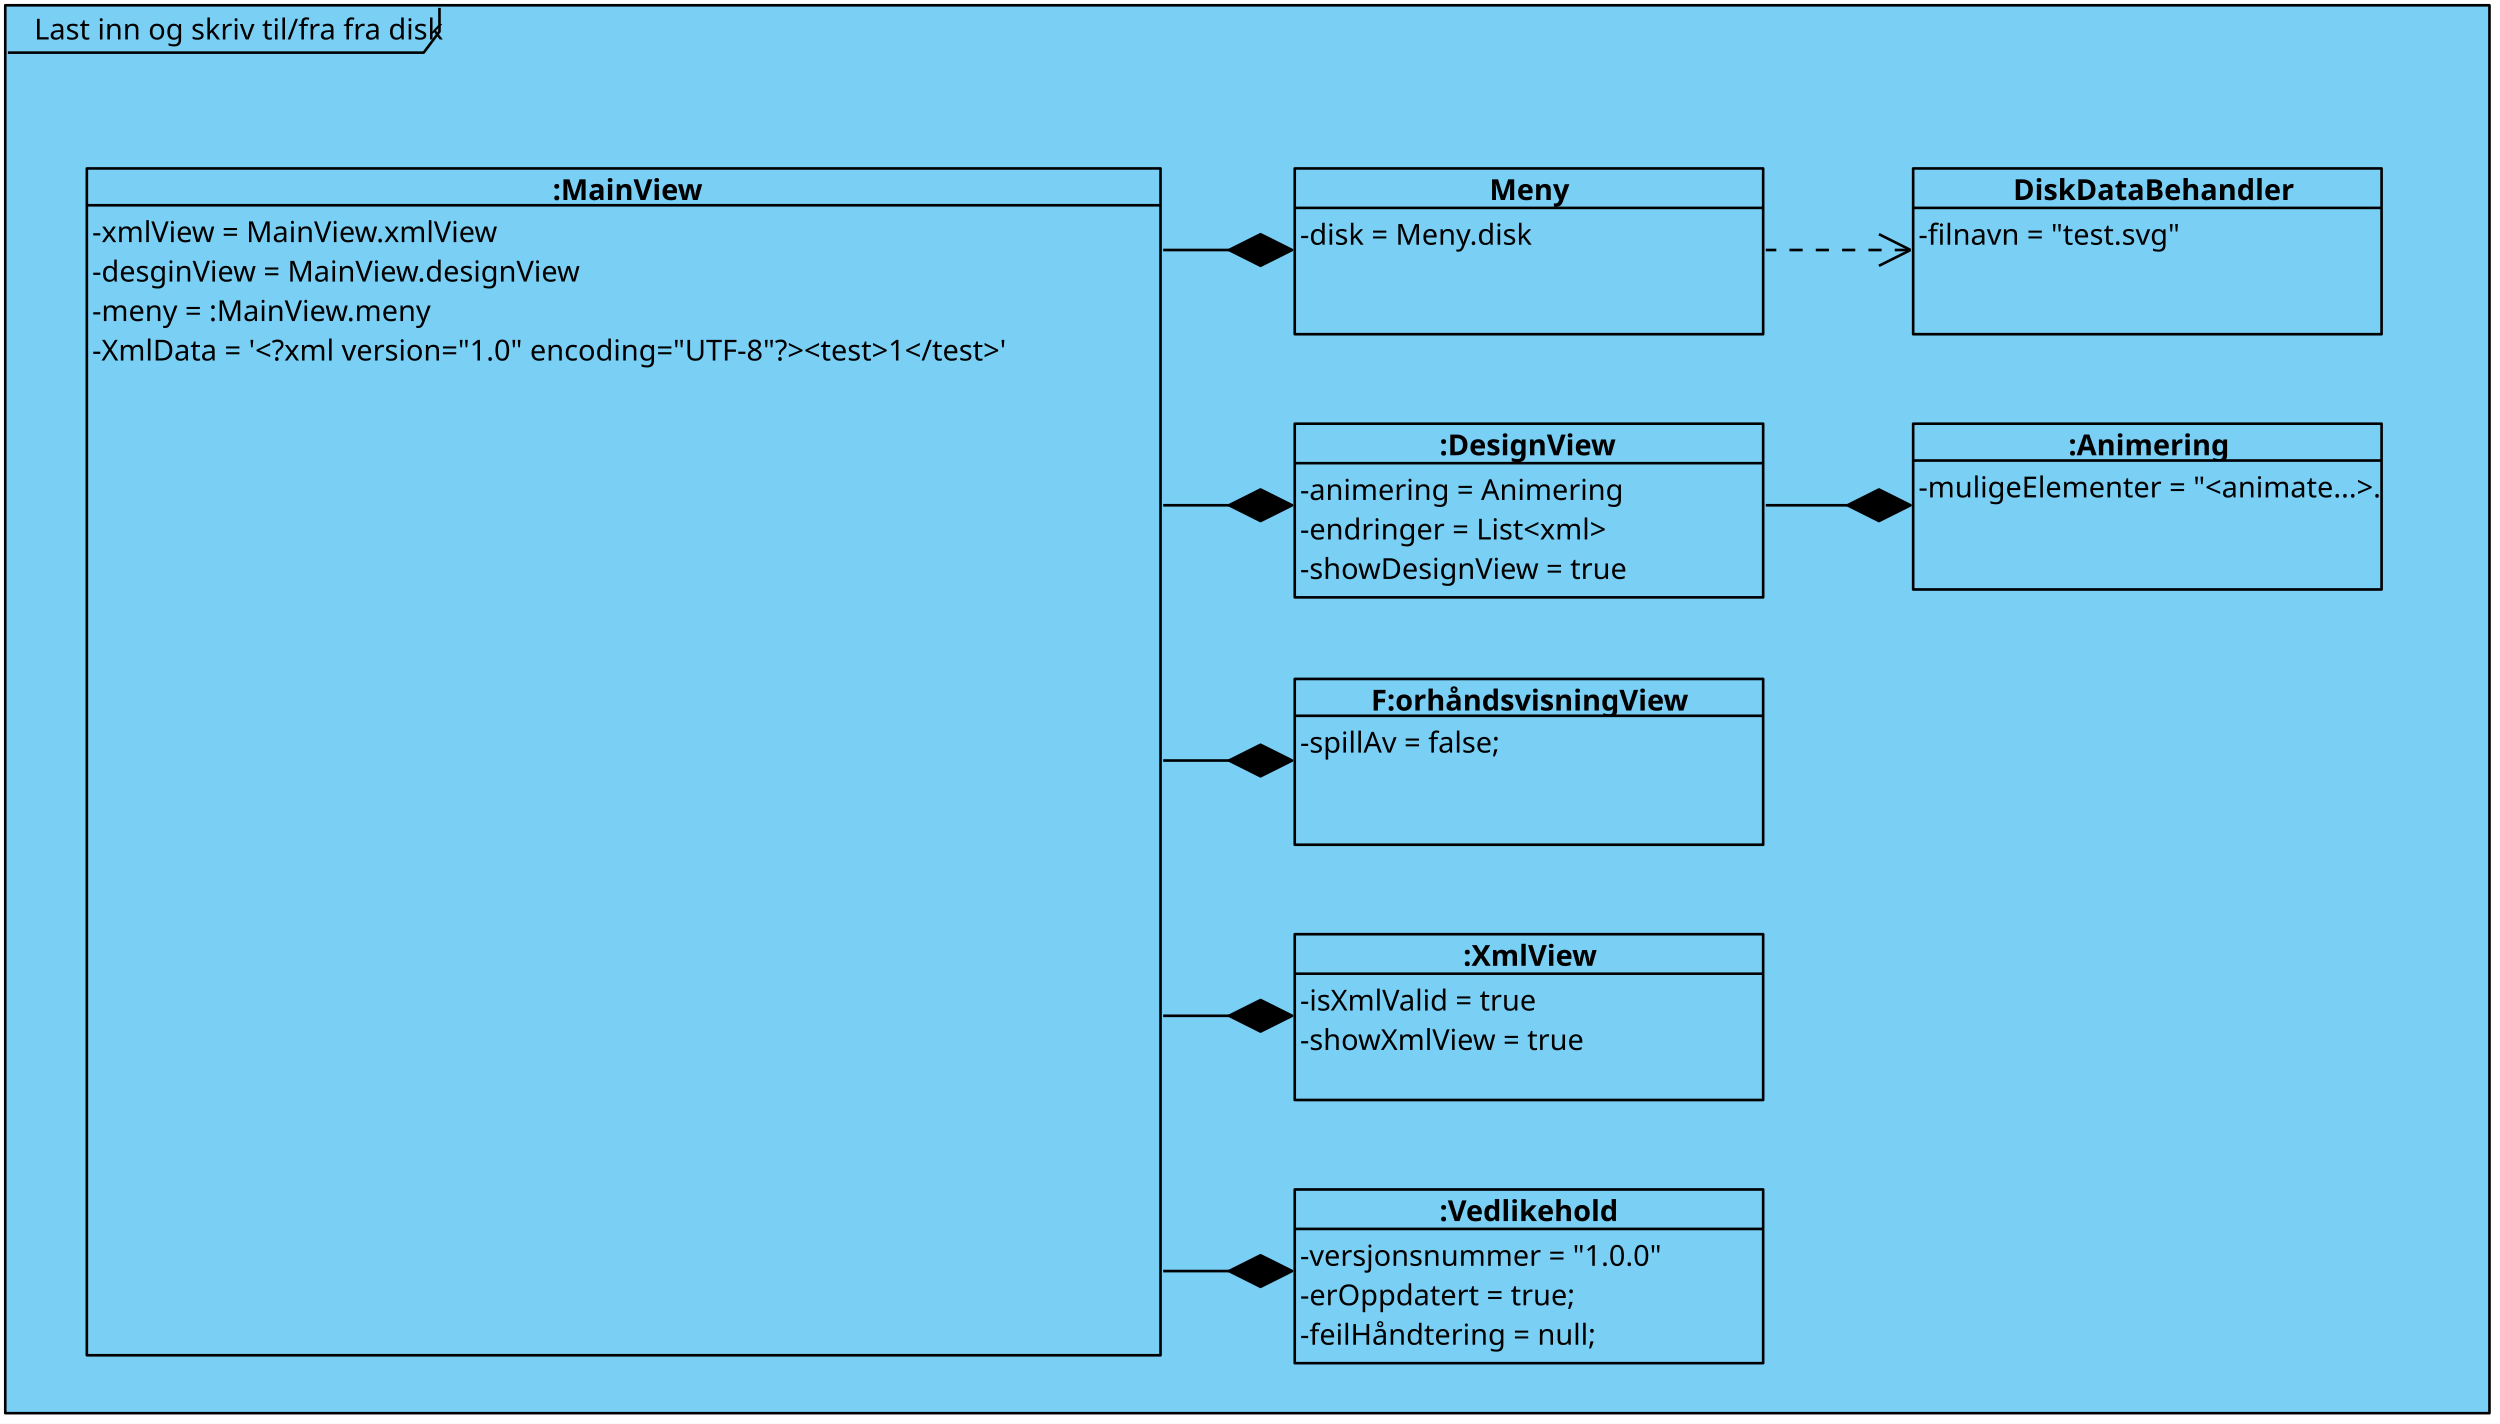
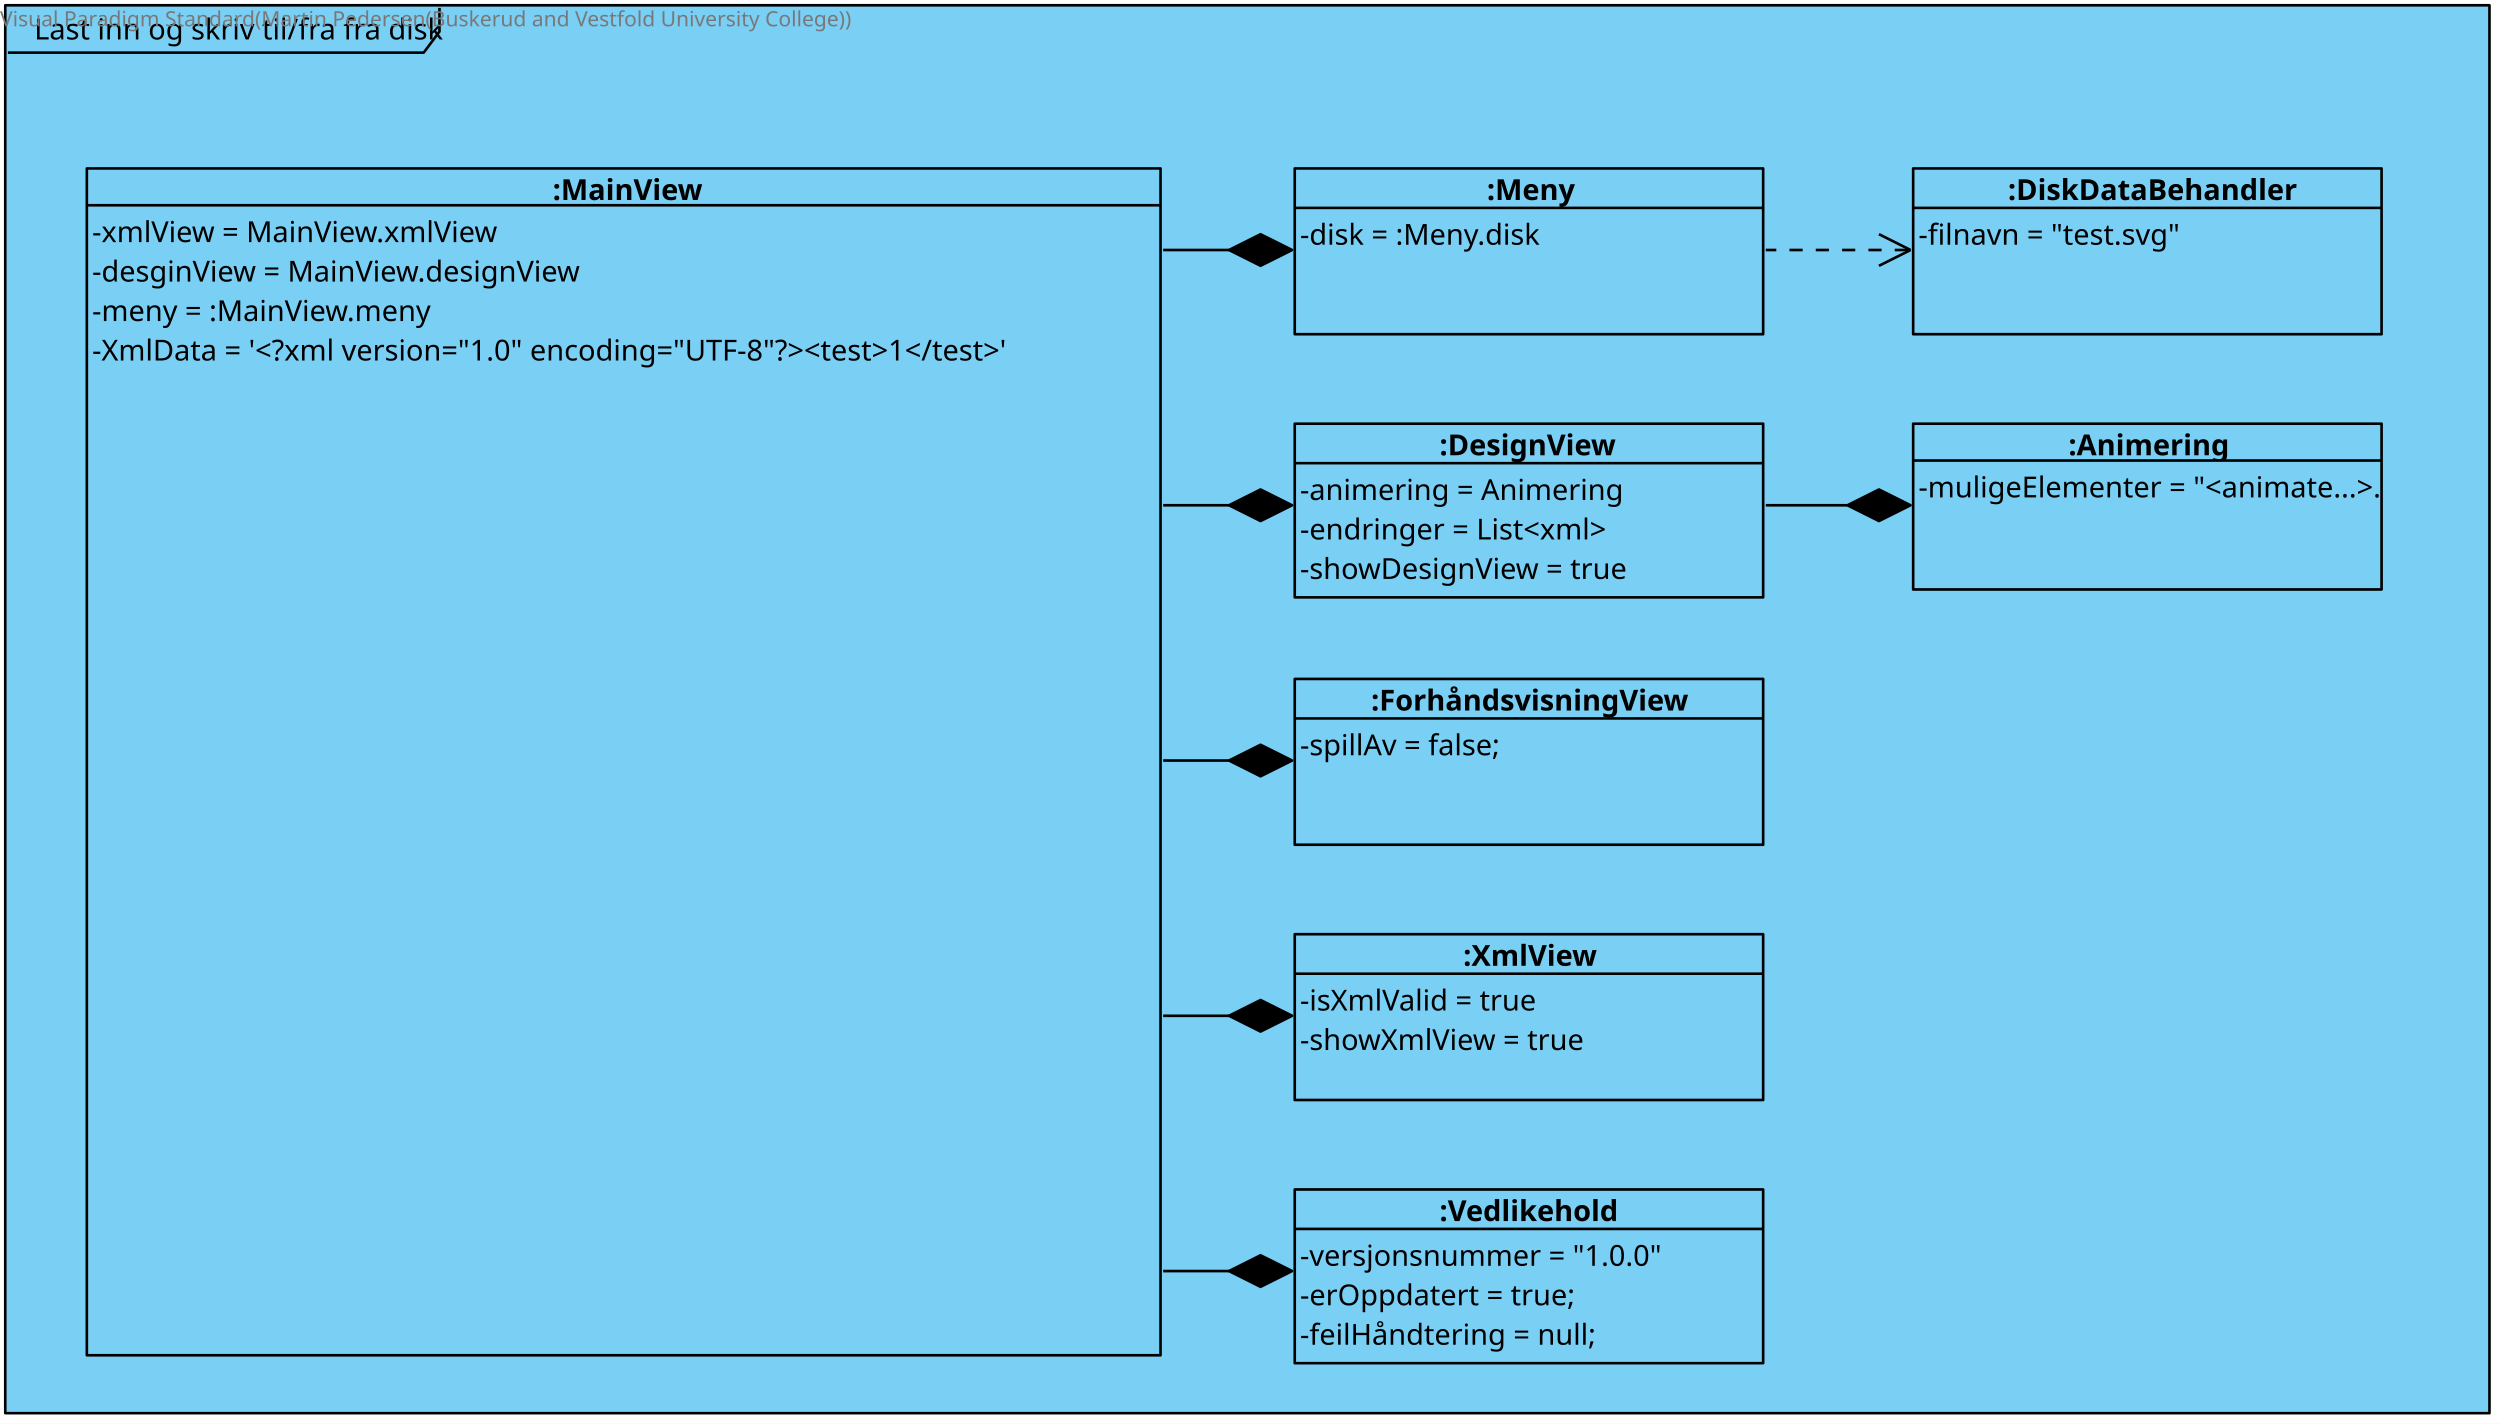
<svg xmlns="http://www.w3.org/2000/svg" fill-opacity="0" color-rendering="auto" color-interpolation="auto" text-rendering="auto" stroke="rgb(0,0,0)" stroke-linecap="square" width="950" stroke-miterlimit="10" shape-rendering="auto" stroke-opacity="0" fill="rgb(0,0,0)" stroke-dasharray="none" font-weight="normal" stroke-width="1" height="541" font-family="'Dialog'" font-style="normal" stroke-linejoin="miter" font-size="12" stroke-dashoffset="0" image-rendering="auto">
  <defs id="genericDefs" />
  <g>
    <defs id="defs1">
      <clipPath clipPathUnits="userSpaceOnUse" id="clipPath1">
        <path d="M-7 -7 L955 -7 L955 546 L-7 546 L-7 -7 Z" />
      </clipPath>
      <clipPath clipPathUnits="userSpaceOnUse" id="clipPath2">
        <path d="M0 0 L0 535 L944 535 L944 0 Z" />
      </clipPath>
      <clipPath clipPathUnits="userSpaceOnUse" id="clipPath3">
        <path d="M0 0 L0 18 L165 18 L165 0 Z" />
      </clipPath>
      <clipPath clipPathUnits="userSpaceOnUse" id="clipPath4">
        <path d="M-7 -7 L419 -7 L419 462 L-7 462 L-7 -7 Z" />
      </clipPath>
      <clipPath clipPathUnits="userSpaceOnUse" id="clipPath5">
        <path d="M0 0 L0 437 L408 437 L408 0 Z" />
      </clipPath>
      <clipPath clipPathUnits="userSpaceOnUse" id="clipPath6">
        <path d="M0 0 L0 14 L408 14 L408 0 Z" />
      </clipPath>
      <clipPath clipPathUnits="userSpaceOnUse" id="clipPath7">
        <path d="M-7 -7 L189 -7 L189 74 L-7 74 L-7 -7 Z" />
      </clipPath>
      <clipPath clipPathUnits="userSpaceOnUse" id="clipPath8">
        <path d="M0 0 L0 49 L178 49 L178 0 Z" />
      </clipPath>
      <clipPath clipPathUnits="userSpaceOnUse" id="clipPath9">
        <path d="M0 0 L0 14 L178 14 L178 0 Z" />
      </clipPath>
      <clipPath clipPathUnits="userSpaceOnUse" id="clipPath10">
        <path d="M0 0 L0 48 L178 48 L178 0 Z" />
      </clipPath>
      <clipPath clipPathUnits="userSpaceOnUse" id="clipPath11">
        <path d="M0 0 L0 15 L178 15 L178 0 Z" />
      </clipPath>
      <clipPath clipPathUnits="userSpaceOnUse" id="clipPath12">
        <path d="M-7 -7 L189 -7 L189 77 L-7 77 L-7 -7 Z" />
      </clipPath>
      <clipPath clipPathUnits="userSpaceOnUse" id="clipPath13">
        <path d="M0 0 L0 51 L178 51 L178 0 Z" />
      </clipPath>
      <clipPath clipPathUnits="userSpaceOnUse" id="clipPath14">
        <path d="M0 0 L103 0 L103 54 L0 54 L0 0 Z" />
      </clipPath>
      <clipPath clipPathUnits="userSpaceOnUse" id="clipPath15">
        <path d="M0 0 L0 54 L103 54 L103 0 Z" />
      </clipPath>
      <clipPath clipPathUnits="userSpaceOnUse" id="clipPath16">
        <path d="M0 0 L109 0 L109 54 L0 54 L0 0 Z" />
      </clipPath>
      <clipPath clipPathUnits="userSpaceOnUse" id="clipPath17">
        <path d="M0 0 L0 54 L109 54 L109 0 Z" />
      </clipPath>
      <clipPath clipPathUnits="userSpaceOnUse" id="clipPath18">
        <path d="M0 0 L153 0 L153 104 L0 104 L0 0 Z" />
      </clipPath>
      <clipPath clipPathUnits="userSpaceOnUse" id="clipPath19">
        <path d="M0 0 L0 104 L153 104 L153 0 Z" />
      </clipPath>
    </defs>
    <g fill="white" text-rendering="geometricPrecision" fill-opacity="1" stroke-opacity="1" stroke="white">
      <rect x="0" width="950" height="541" y="0" stroke="none" />
    </g>
    <g font-size="11" transform="translate(2,2)" fill-opacity="1" fill="rgb(122,207,245)" text-rendering="geometricPrecision" image-rendering="optimizeQuality" font-family="sans-serif" stroke="rgb(122,207,245)" stroke-opacity="1">
      <rect x="0" width="944" height="535" y="0" clip-path="url(#clipPath1)" stroke="none" />
    </g>
    <g stroke-linecap="butt" font-size="11" transform="translate(2,2)" fill-opacity="1" fill="black" text-rendering="geometricPrecision" image-rendering="optimizeQuality" font-family="sans-serif" stroke-linejoin="round" stroke="black" stroke-opacity="1" stroke-miterlimit="0">
      <rect fill="none" x="0" width="944" height="535" y="0" clip-path="url(#clipPath1)" />
      <path fill="none" d="M165 1 L165 10 L159 18 L1 18" clip-path="url(#clipPath2)" />
    </g>
    <g font-size="11" transform="translate(3,3)" fill-opacity="1" fill="black" text-rendering="geometricPrecision" image-rendering="optimizeQuality" font-family="sans-serif" stroke="black" stroke-opacity="1">
      <text x="10" xml:space="preserve" y="12" clip-path="url(#clipPath3)" stroke="none">Last inn og skriv til/fra fra disk</text>
    </g>
    <g font-size="11" transform="translate(33,64)" fill-opacity="1" fill="rgb(122,207,245)" text-rendering="geometricPrecision" image-rendering="optimizeQuality" font-family="sans-serif" stroke="rgb(122,207,245)" font-weight="bold" stroke-opacity="1">
      <rect x="0" width="408" height="451" y="0" clip-path="url(#clipPath4)" stroke="none" />
    </g>
    <g fill-opacity="1" text-rendering="geometricPrecision" stroke="black" stroke-linecap="butt" transform="translate(33,64)" stroke-miterlimit="0" stroke-opacity="1" fill="black" font-weight="bold" font-family="sans-serif" stroke-linejoin="round" font-size="11" image-rendering="optimizeQuality">
      <rect fill="none" x="0" width="408" height="451" y="0" clip-path="url(#clipPath4)" />
      <line y2="14" fill="none" x1="0" clip-path="url(#clipPath4)" x2="408" y1="14" />
    </g>
    <g font-size="11" transform="matrix(1,0,0,1,33,78)" fill-opacity="1" fill="black" text-rendering="geometricPrecision" image-rendering="optimizeQuality" font-family="sans-serif" stroke="black" stroke-opacity="1">
      <text x="2" xml:space="preserve" y="14" clip-path="url(#clipPath5)" stroke="none">-xmlView = MainView.xmlView</text>
    </g>
    <g font-size="11" transform="matrix(1,0,0,1,33,78)" fill-opacity="1" fill="black" text-rendering="geometricPrecision" image-rendering="optimizeQuality" font-family="sans-serif" stroke="black" stroke-opacity="1">
      <text x="2" xml:space="preserve" y="29" clip-path="url(#clipPath5)" stroke="none">-desginView = MainView.designView</text>
    </g>
    <g font-size="11" transform="matrix(1,0,0,1,33,78)" fill-opacity="1" fill="black" text-rendering="geometricPrecision" image-rendering="optimizeQuality" font-family="sans-serif" stroke="black" stroke-opacity="1">
      <text x="2" xml:space="preserve" y="44" clip-path="url(#clipPath5)" stroke="none">-meny = :MainView.meny</text>
    </g>
    <g font-size="11" transform="matrix(1,0,0,1,33,78)" fill-opacity="1" fill="black" text-rendering="geometricPrecision" image-rendering="optimizeQuality" font-family="sans-serif" stroke="black" stroke-opacity="1">
      <text x="2" xml:space="preserve" y="59" clip-path="url(#clipPath5)" stroke="none">-XmlData = '&lt;?xml version="1.0" encoding="UTF-8"?&gt;&lt;test&gt;1&lt;/test&gt;'</text>
    </g>
    <g font-size="11" transform="translate(33,64)" fill-opacity="1" fill="black" text-rendering="geometricPrecision" image-rendering="optimizeQuality" font-family="sans-serif" stroke="black" font-weight="bold" stroke-opacity="1">
      <text x="177" xml:space="preserve" y="12" clip-path="url(#clipPath6)" stroke="none">:MainView</text>
    </g>
    <g font-size="11" transform="translate(727,161)" fill-opacity="1" fill="rgb(122,207,245)" text-rendering="geometricPrecision" image-rendering="optimizeQuality" font-family="sans-serif" stroke="rgb(122,207,245)" font-weight="bold" stroke-opacity="1">
      <rect x="0" width="178" height="63" y="0" clip-path="url(#clipPath7)" stroke="none" />
    </g>
    <g fill-opacity="1" text-rendering="geometricPrecision" stroke="black" stroke-linecap="butt" transform="translate(727,161)" stroke-miterlimit="0" stroke-opacity="1" fill="black" font-weight="bold" font-family="sans-serif" stroke-linejoin="round" font-size="11" image-rendering="optimizeQuality">
      <rect fill="none" x="0" width="178" height="63" y="0" clip-path="url(#clipPath7)" />
      <line y2="14" fill="none" x1="0" clip-path="url(#clipPath7)" x2="178" y1="14" />
    </g>
    <g font-size="11" transform="matrix(1,0,0,1,727,175)" fill-opacity="1" fill="black" text-rendering="geometricPrecision" image-rendering="optimizeQuality" font-family="sans-serif" stroke="black" stroke-opacity="1">
      <text x="2" xml:space="preserve" y="14" clip-path="url(#clipPath8)" stroke="none">-muligeElementer = "&lt;animate...&gt;.&lt;...</text>
    </g>
    <g font-size="11" transform="translate(727,161)" fill-opacity="1" fill="black" text-rendering="geometricPrecision" image-rendering="optimizeQuality" font-family="sans-serif" stroke="black" font-weight="bold" stroke-opacity="1">
      <text x="59" xml:space="preserve" y="12" clip-path="url(#clipPath9)" stroke="none">:Animering</text>
    </g>
    <g font-size="11" transform="translate(492,355)" fill-opacity="1" fill="rgb(122,207,245)" text-rendering="geometricPrecision" image-rendering="optimizeQuality" font-family="sans-serif" stroke="rgb(122,207,245)" font-weight="bold" stroke-opacity="1">
      <rect x="0" width="178" height="63" y="0" clip-path="url(#clipPath7)" stroke="none" />
    </g>
    <g fill-opacity="1" text-rendering="geometricPrecision" stroke="black" stroke-linecap="butt" transform="translate(492,355)" stroke-miterlimit="0" stroke-opacity="1" fill="black" font-weight="bold" font-family="sans-serif" stroke-linejoin="round" font-size="11" image-rendering="optimizeQuality">
      <rect fill="none" x="0" width="178" height="63" y="0" clip-path="url(#clipPath7)" />
      <line y2="15" fill="none" x1="0" clip-path="url(#clipPath7)" x2="178" y1="15" />
    </g>
    <g font-size="11" transform="matrix(1,0,0,1,492,370)" fill-opacity="1" fill="black" text-rendering="geometricPrecision" image-rendering="optimizeQuality" font-family="sans-serif" stroke="black" stroke-opacity="1">
      <text x="2" xml:space="preserve" y="14" clip-path="url(#clipPath10)" stroke="none">-isXmlValid = true</text>
    </g>
    <g font-size="11" transform="matrix(1,0,0,1,492,370)" fill-opacity="1" fill="black" text-rendering="geometricPrecision" image-rendering="optimizeQuality" font-family="sans-serif" stroke="black" stroke-opacity="1">
      <text x="2" xml:space="preserve" y="29" clip-path="url(#clipPath10)" stroke="none">-showXmlView = true</text>
    </g>
    <g font-size="11" transform="translate(492,355)" fill-opacity="1" fill="black" text-rendering="geometricPrecision" image-rendering="optimizeQuality" font-family="sans-serif" stroke="black" font-weight="bold" stroke-opacity="1">
      <text x="64" xml:space="preserve" y="12" clip-path="url(#clipPath11)" stroke="none">:XmlView</text>
    </g>
    <g font-size="11" transform="translate(492,161)" fill-opacity="1" fill="rgb(122,207,245)" text-rendering="geometricPrecision" image-rendering="optimizeQuality" font-family="sans-serif" stroke="rgb(122,207,245)" font-weight="bold" stroke-opacity="1">
      <rect x="0" width="178" height="66" y="0" clip-path="url(#clipPath12)" stroke="none" />
    </g>
    <g fill-opacity="1" text-rendering="geometricPrecision" stroke="black" stroke-linecap="butt" transform="translate(492,161)" stroke-miterlimit="0" stroke-opacity="1" fill="black" font-weight="bold" font-family="sans-serif" stroke-linejoin="round" font-size="11" image-rendering="optimizeQuality">
      <rect fill="none" x="0" width="178" height="66" y="0" clip-path="url(#clipPath12)" />
      <line y2="15" fill="none" x1="0" clip-path="url(#clipPath12)" x2="178" y1="15" />
    </g>
    <g font-size="11" transform="matrix(1,0,0,1,492,176)" fill-opacity="1" fill="black" text-rendering="geometricPrecision" image-rendering="optimizeQuality" font-family="sans-serif" stroke="black" stroke-opacity="1">
      <text x="2" xml:space="preserve" y="14" clip-path="url(#clipPath13)" stroke="none">-animering = Animering</text>
    </g>
    <g font-size="11" transform="matrix(1,0,0,1,492,176)" fill-opacity="1" fill="black" text-rendering="geometricPrecision" image-rendering="optimizeQuality" font-family="sans-serif" stroke="black" stroke-opacity="1">
      <text x="2" xml:space="preserve" y="29" clip-path="url(#clipPath13)" stroke="none">-endringer = List&lt;xml&gt;</text>
    </g>
    <g font-size="11" transform="matrix(1,0,0,1,492,176)" fill-opacity="1" fill="black" text-rendering="geometricPrecision" image-rendering="optimizeQuality" font-family="sans-serif" stroke="black" stroke-opacity="1">
      <text x="2" xml:space="preserve" y="44" clip-path="url(#clipPath13)" stroke="none">-showDesignView = true</text>
    </g>
    <g font-size="11" transform="translate(492,161)" fill-opacity="1" fill="black" text-rendering="geometricPrecision" image-rendering="optimizeQuality" font-family="sans-serif" stroke="black" font-weight="bold" stroke-opacity="1">
      <text x="55" xml:space="preserve" y="12" clip-path="url(#clipPath11)" stroke="none">:DesignView</text>
    </g>
    <g font-size="11" transform="translate(492,64)" fill-opacity="1" fill="rgb(122,207,245)" text-rendering="geometricPrecision" image-rendering="optimizeQuality" font-family="sans-serif" stroke="rgb(122,207,245)" font-weight="bold" stroke-opacity="1">
      <rect x="0" width="178" height="63" y="0" clip-path="url(#clipPath7)" stroke="none" />
    </g>
    <g fill-opacity="1" text-rendering="geometricPrecision" stroke="black" stroke-linecap="butt" transform="translate(492,64)" stroke-miterlimit="0" stroke-opacity="1" fill="black" font-weight="bold" font-family="sans-serif" stroke-linejoin="round" font-size="11" image-rendering="optimizeQuality">
      <rect fill="none" x="0" width="178" height="63" y="0" clip-path="url(#clipPath7)" />
      <line y2="15" fill="none" x1="0" clip-path="url(#clipPath7)" x2="178" y1="15" />
    </g>
    <g font-size="11" transform="matrix(1,0,0,1,492,79)" fill-opacity="1" fill="black" text-rendering="geometricPrecision" image-rendering="optimizeQuality" font-family="sans-serif" stroke="black" stroke-opacity="1">
-       <text x="2" xml:space="preserve" y="14" clip-path="url(#clipPath10)" stroke="none">-disk = Meny.disk</text>
+       <text x="2" xml:space="preserve" y="14" clip-path="url(#clipPath10)" stroke="none">-disk = :Meny.disk</text>
    </g>
    <g font-size="11" transform="translate(492,64)" fill-opacity="1" fill="black" text-rendering="geometricPrecision" image-rendering="optimizeQuality" font-family="sans-serif" stroke="black" font-weight="bold" stroke-opacity="1">
-       <text x="74" xml:space="preserve" y="12" clip-path="url(#clipPath11)" stroke="none">Meny</text>
+       <text x="73" xml:space="preserve" y="12" clip-path="url(#clipPath11)" stroke="none">:Meny</text>
    </g>
    <g font-size="11" transform="translate(727,64)" fill-opacity="1" fill="rgb(122,207,245)" text-rendering="geometricPrecision" image-rendering="optimizeQuality" font-family="sans-serif" stroke="rgb(122,207,245)" font-weight="bold" stroke-opacity="1">
      <rect x="0" width="178" height="63" y="0" clip-path="url(#clipPath7)" stroke="none" />
    </g>
    <g fill-opacity="1" text-rendering="geometricPrecision" stroke="black" stroke-linecap="butt" transform="translate(727,64)" stroke-miterlimit="0" stroke-opacity="1" fill="black" font-weight="bold" font-family="sans-serif" stroke-linejoin="round" font-size="11" image-rendering="optimizeQuality">
      <rect fill="none" x="0" width="178" height="63" y="0" clip-path="url(#clipPath7)" />
      <line y2="15" fill="none" x1="0" clip-path="url(#clipPath7)" x2="178" y1="15" />
    </g>
    <g font-size="11" transform="matrix(1,0,0,1,727,79)" fill-opacity="1" fill="black" text-rendering="geometricPrecision" image-rendering="optimizeQuality" font-family="sans-serif" stroke="black" stroke-opacity="1">
      <text x="2" xml:space="preserve" y="14" clip-path="url(#clipPath10)" stroke="none">-filnavn = "test.svg"</text>
    </g>
    <g font-size="11" transform="translate(727,64)" fill-opacity="1" fill="black" text-rendering="geometricPrecision" image-rendering="optimizeQuality" font-family="sans-serif" stroke="black" font-weight="bold" stroke-opacity="1">
-       <text x="38" xml:space="preserve" y="12" clip-path="url(#clipPath11)" stroke="none">DiskDataBehandler</text>
+       <text x="36" xml:space="preserve" y="12" clip-path="url(#clipPath11)" stroke="none">:DiskDataBehandler</text>
    </g>
    <g font-size="11" transform="translate(492,452)" fill-opacity="1" fill="rgb(122,207,245)" text-rendering="geometricPrecision" image-rendering="optimizeQuality" font-family="sans-serif" stroke="rgb(122,207,245)" font-weight="bold" stroke-opacity="1">
      <rect x="0" width="178" height="66" y="0" clip-path="url(#clipPath12)" stroke="none" />
    </g>
    <g fill-opacity="1" text-rendering="geometricPrecision" stroke="black" stroke-linecap="butt" transform="translate(492,452)" stroke-miterlimit="0" stroke-opacity="1" fill="black" font-weight="bold" font-family="sans-serif" stroke-linejoin="round" font-size="11" image-rendering="optimizeQuality">
      <rect fill="none" x="0" width="178" height="66" y="0" clip-path="url(#clipPath12)" />
      <line y2="15" fill="none" x1="0" clip-path="url(#clipPath12)" x2="178" y1="15" />
    </g>
    <g font-size="11" transform="matrix(1,0,0,1,492,467)" fill-opacity="1" fill="black" text-rendering="geometricPrecision" image-rendering="optimizeQuality" font-family="sans-serif" stroke="black" stroke-opacity="1">
      <text x="2" xml:space="preserve" y="14" clip-path="url(#clipPath13)" stroke="none">-versjonsnummer = "1.0.0"</text>
    </g>
    <g font-size="11" transform="matrix(1,0,0,1,492,467)" fill-opacity="1" fill="black" text-rendering="geometricPrecision" image-rendering="optimizeQuality" font-family="sans-serif" stroke="black" stroke-opacity="1">
      <text x="2" xml:space="preserve" y="29" clip-path="url(#clipPath13)" stroke="none">-erOppdatert = true;</text>
    </g>
    <g font-size="11" transform="matrix(1,0,0,1,492,467)" fill-opacity="1" fill="black" text-rendering="geometricPrecision" image-rendering="optimizeQuality" font-family="sans-serif" stroke="black" stroke-opacity="1">
      <text x="2" xml:space="preserve" y="44" clip-path="url(#clipPath13)" stroke="none">-feilHåndtering = null;</text>
    </g>
    <g font-size="11" transform="translate(492,452)" fill-opacity="1" fill="black" text-rendering="geometricPrecision" image-rendering="optimizeQuality" font-family="sans-serif" stroke="black" font-weight="bold" stroke-opacity="1">
      <text x="55" xml:space="preserve" y="12" clip-path="url(#clipPath11)" stroke="none">:Vedlikehold</text>
    </g>
    <g font-size="11" transform="translate(492,258)" fill-opacity="1" fill="rgb(122,207,245)" text-rendering="geometricPrecision" image-rendering="optimizeQuality" font-family="sans-serif" stroke="rgb(122,207,245)" font-weight="bold" stroke-opacity="1">
      <rect x="0" width="178" height="63" y="0" clip-path="url(#clipPath7)" stroke="none" />
    </g>
    <g fill-opacity="1" text-rendering="geometricPrecision" stroke="black" stroke-linecap="butt" transform="translate(492,258)" stroke-miterlimit="0" stroke-opacity="1" fill="black" font-weight="bold" font-family="sans-serif" stroke-linejoin="round" font-size="11" image-rendering="optimizeQuality">
      <rect fill="none" x="0" width="178" height="63" y="0" clip-path="url(#clipPath7)" />
-       <line y2="14" fill="none" x1="0" clip-path="url(#clipPath7)" x2="178" y1="14" />
-     </g>
-     <g font-size="11" transform="matrix(1,0,0,1,492,272)" fill-opacity="1" fill="black" text-rendering="geometricPrecision" image-rendering="optimizeQuality" font-family="sans-serif" stroke="black" stroke-opacity="1">
-       <text x="2" xml:space="preserve" y="14" clip-path="url(#clipPath8)" stroke="none">-spillAv = false;</text>
+       <line y2="15" fill="none" x1="0" clip-path="url(#clipPath7)" x2="178" y1="15" />
+     </g>
+     <g font-size="11" transform="matrix(1,0,0,1,492,273)" fill-opacity="1" fill="black" text-rendering="geometricPrecision" image-rendering="optimizeQuality" font-family="sans-serif" stroke="black" stroke-opacity="1">
+       <text x="2" xml:space="preserve" y="14" clip-path="url(#clipPath10)" stroke="none">-spillAv = false;</text>
    </g>
    <g font-size="11" transform="translate(492,258)" fill-opacity="1" fill="black" text-rendering="geometricPrecision" image-rendering="optimizeQuality" font-family="sans-serif" stroke="black" font-weight="bold" stroke-opacity="1">
-       <text x="29" xml:space="preserve" y="12" clip-path="url(#clipPath9)" stroke="none">F:orhåndsvisningView</text>
+       <text x="29" xml:space="preserve" y="12" clip-path="url(#clipPath11)" stroke="none">:ForhåndsvisningView</text>
    </g>
    <g stroke-linecap="butt" font-size="11" transform="translate(417,361)" fill-opacity="1" fill="black" text-rendering="geometricPrecision" image-rendering="optimizeQuality" font-family="sans-serif" stroke-linejoin="round" stroke="black" stroke-opacity="1">
      <line y2="25" fill="none" x1="50" clip-path="url(#clipPath15)" x2="25" y1="25" />
      <polygon points=" 74 25 62 19 50 25 62 31" clip-path="url(#clipPath15)" stroke="none" />
      <polygon fill="none" points=" 74 25 62 19 50 25 62 31" clip-path="url(#clipPath15)" />
    </g>
    <g stroke-linecap="butt" font-size="11" transform="translate(417,167)" fill-opacity="1" fill="black" text-rendering="geometricPrecision" image-rendering="optimizeQuality" font-family="sans-serif" stroke-linejoin="round" stroke="black" stroke-opacity="1">
      <line y2="25" fill="none" x1="50" clip-path="url(#clipPath15)" x2="25" y1="25" />
      <polygon points=" 74 25 62 19 50 25 62 31" clip-path="url(#clipPath15)" stroke="none" />
      <polygon fill="none" points=" 74 25 62 19 50 25 62 31" clip-path="url(#clipPath15)" />
    </g>
    <g stroke-linecap="butt" font-size="11" transform="translate(646,167)" fill-opacity="1" fill="black" text-rendering="geometricPrecision" image-rendering="optimizeQuality" font-family="sans-serif" stroke-linejoin="round" stroke="black" stroke-opacity="1">
      <line y2="25" fill="none" x1="25" clip-path="url(#clipPath17)" x2="56" y1="25" />
      <polygon points=" 80 25 68 19 56 25 68 31" clip-path="url(#clipPath17)" stroke="none" />
      <polygon fill="none" points=" 80 25 68 19 56 25 68 31" clip-path="url(#clipPath17)" />
    </g>
    <g stroke-linecap="butt" font-size="11" transform="translate(417,70)" fill-opacity="1" fill="black" text-rendering="geometricPrecision" image-rendering="optimizeQuality" font-family="sans-serif" stroke-linejoin="round" stroke="black" stroke-opacity="1">
      <line y2="25" fill="none" x1="25" clip-path="url(#clipPath15)" x2="50" y1="25" />
      <polygon points=" 74 25 62 19 50 25 62 31" clip-path="url(#clipPath15)" stroke="none" />
      <polygon fill="none" points=" 74 25 62 19 50 25 62 31" clip-path="url(#clipPath15)" />
    </g>
    <g fill-opacity="1" text-rendering="geometricPrecision" stroke="black" stroke-linecap="butt" transform="translate(646,70)" stroke-opacity="1" fill="black" stroke-dasharray="5" font-family="sans-serif" stroke-linejoin="round" font-size="11" stroke-dashoffset="1" image-rendering="optimizeQuality">
      <line y2="25" fill="none" x1="25" clip-path="url(#clipPath17)" x2="80" y1="25" />
      <line clip-path="url(#clipPath17)" stroke-dashoffset="0" fill="none" x1="80" x2="68" y1="25" y2="19" stroke-dasharray="none" />
      <line clip-path="url(#clipPath17)" stroke-dashoffset="0" fill="none" x1="80" x2="68" y1="25" y2="31" stroke-dasharray="none" />
    </g>
    <g stroke-linecap="butt" font-size="11" transform="translate(417,458)" fill-opacity="1" fill="black" text-rendering="geometricPrecision" image-rendering="optimizeQuality" font-family="sans-serif" stroke-linejoin="round" stroke="black" stroke-opacity="1">
      <line y2="25" fill="none" x1="25" clip-path="url(#clipPath15)" x2="50" y1="25" />
      <polygon points=" 74 25 62 19 50 25 62 31" clip-path="url(#clipPath15)" stroke="none" />
      <polygon fill="none" points=" 74 25 62 19 50 25 62 31" clip-path="url(#clipPath15)" />
    </g>
    <g stroke-linecap="butt" font-size="11" transform="translate(392,239)" fill-opacity="1" fill="black" text-rendering="geometricPrecision" image-rendering="optimizeQuality" font-family="sans-serif" stroke-linejoin="round" stroke="black" stroke-opacity="1">
      <line y2="50" fill="none" x1="50" clip-path="url(#clipPath19)" x2="75" y1="50" />
      <polygon points=" 99 50 87 44 75 50 87 56" clip-path="url(#clipPath19)" stroke="none" />
      <polygon fill="none" points=" 99 50 87 44 75 50 87 56" clip-path="url(#clipPath19)" />
    </g>
-     <g font-size="8" fill-opacity="1" fill="rgb(120,120,120)" text-rendering="geometricPrecision" image-rendering="optimizeQuality" stroke="rgb(120,120,120)" stroke-opacity="1" />
+     <g font-size="8" fill-opacity="1" fill="rgb(120,120,120)" text-rendering="geometricPrecision" image-rendering="optimizeQuality" stroke="rgb(120,120,120)" stroke-opacity="1">
+       <text x="0" xml:space="preserve" y="10" stroke="none">Visual Paradigm Standard(Martin Pedersen(Buskerud and Vestfold University College))</text>
+     </g>
  </g>
</svg>
